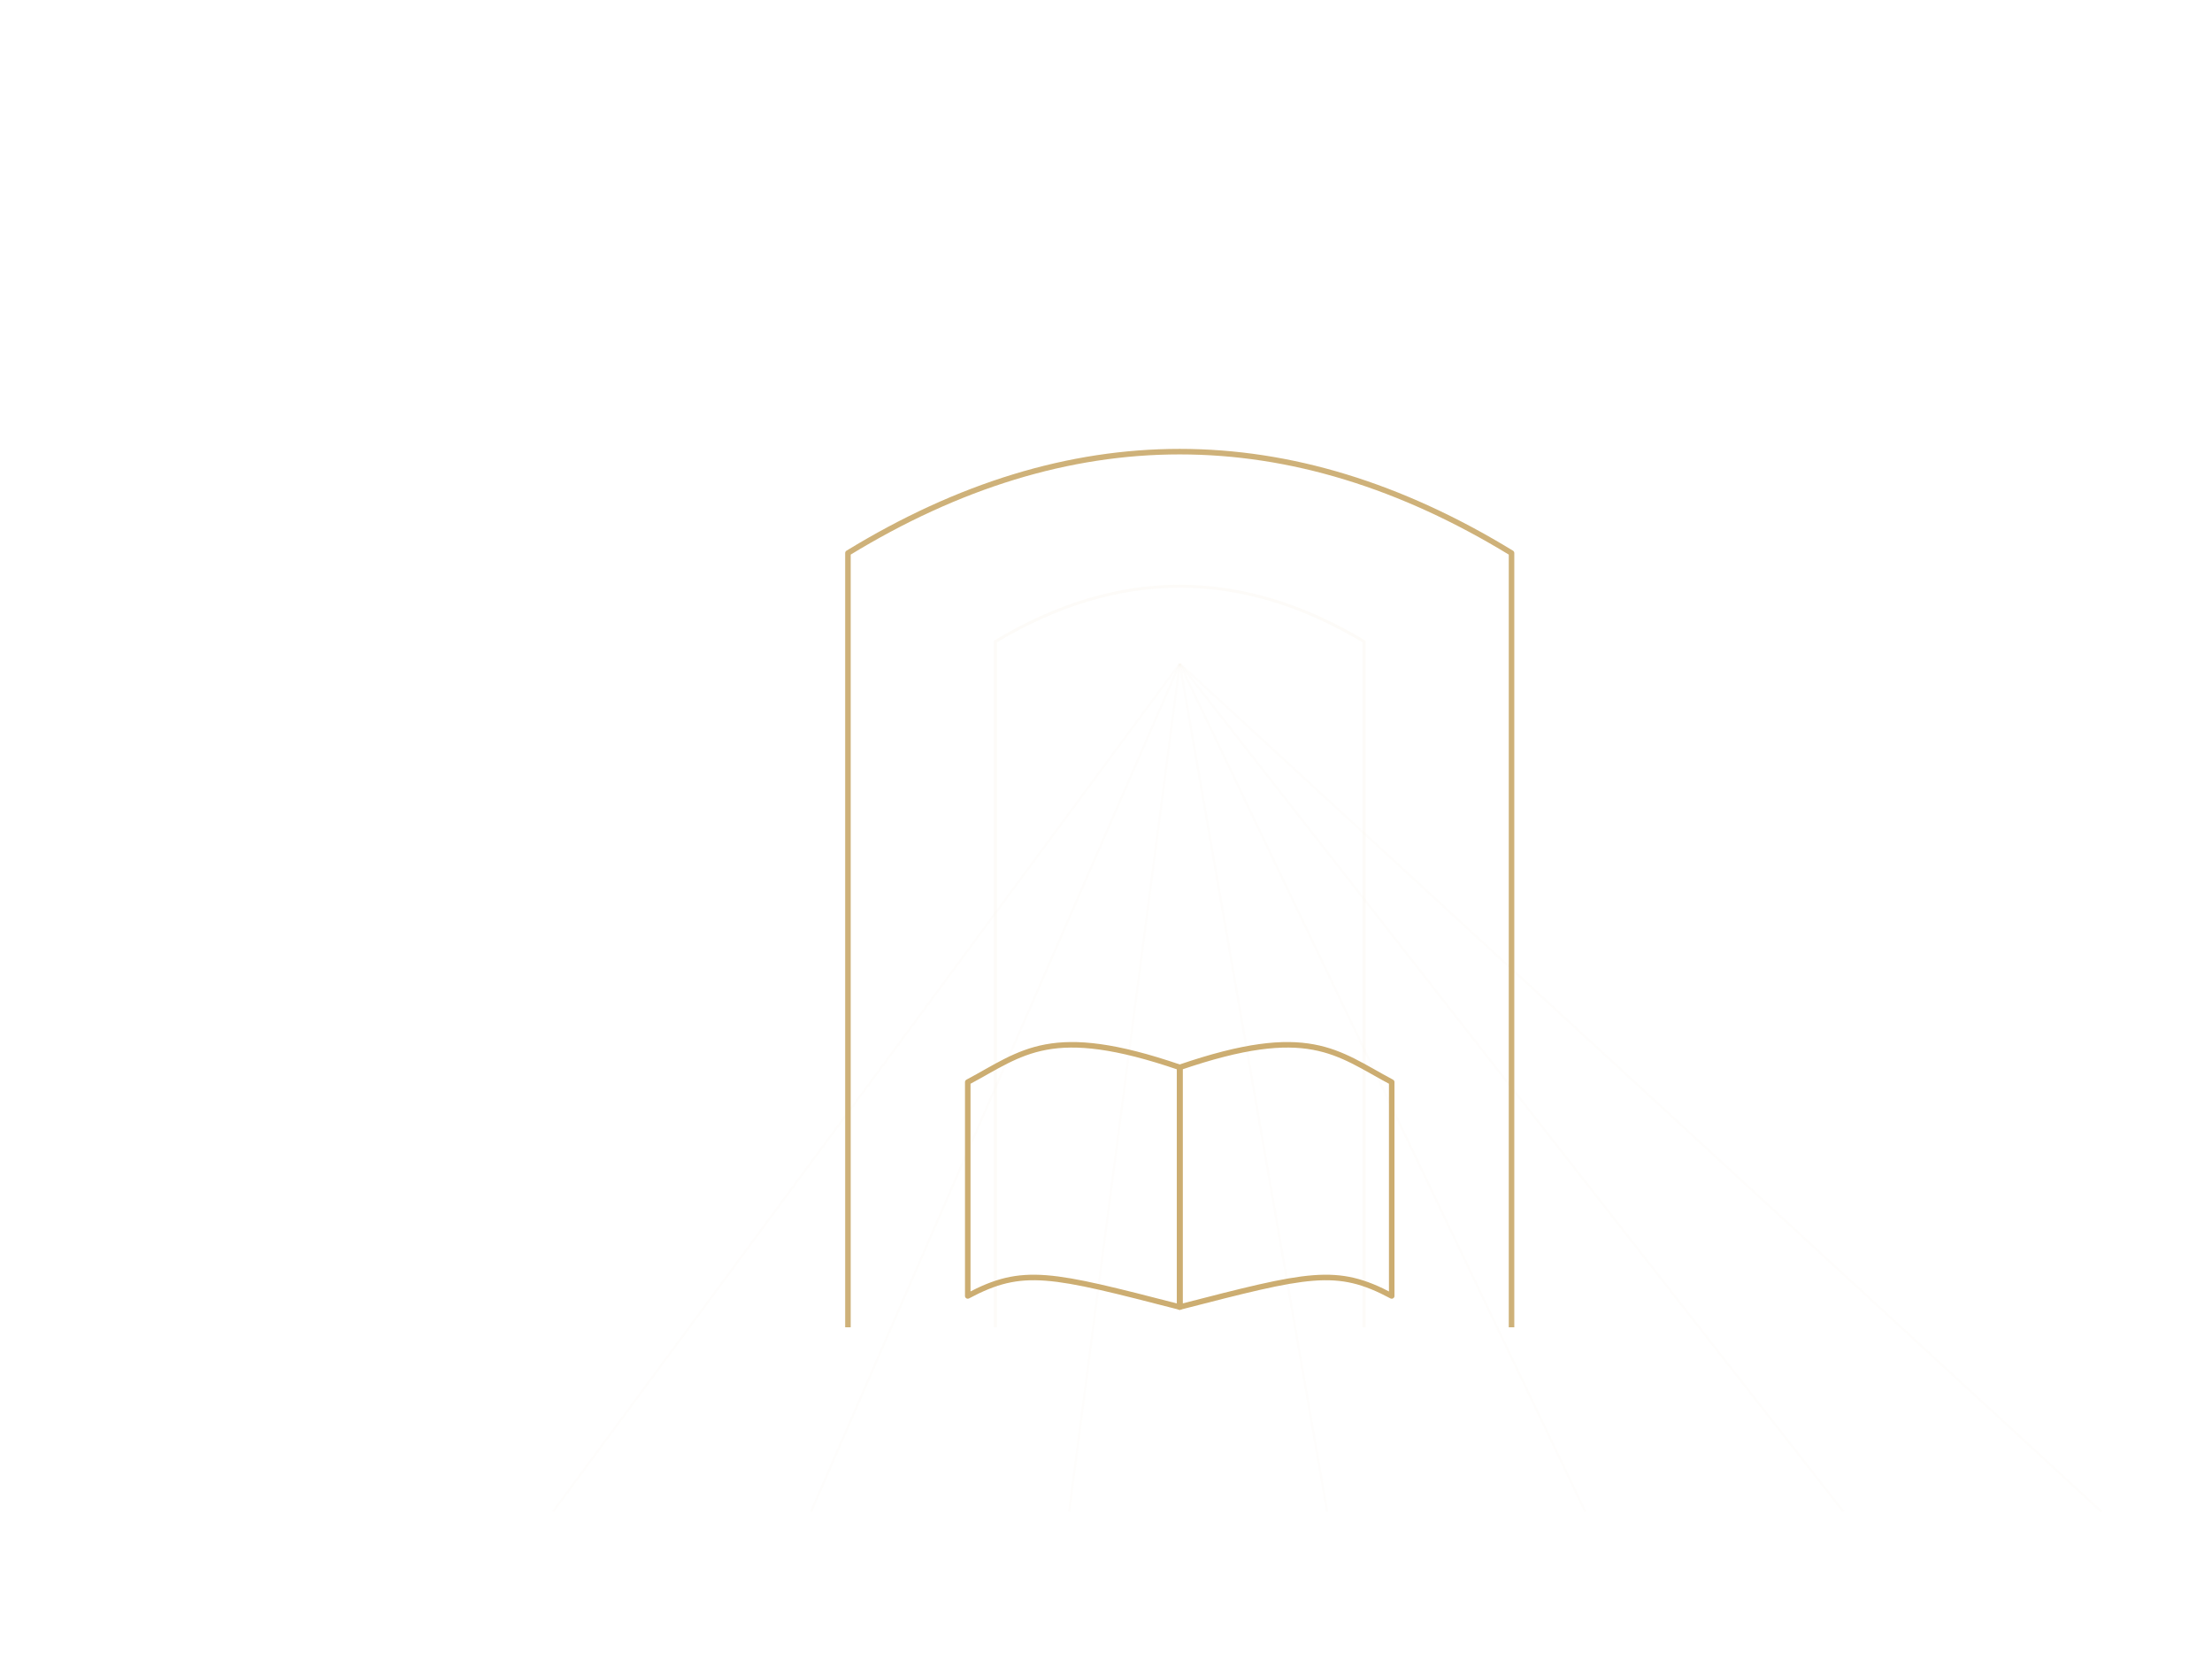
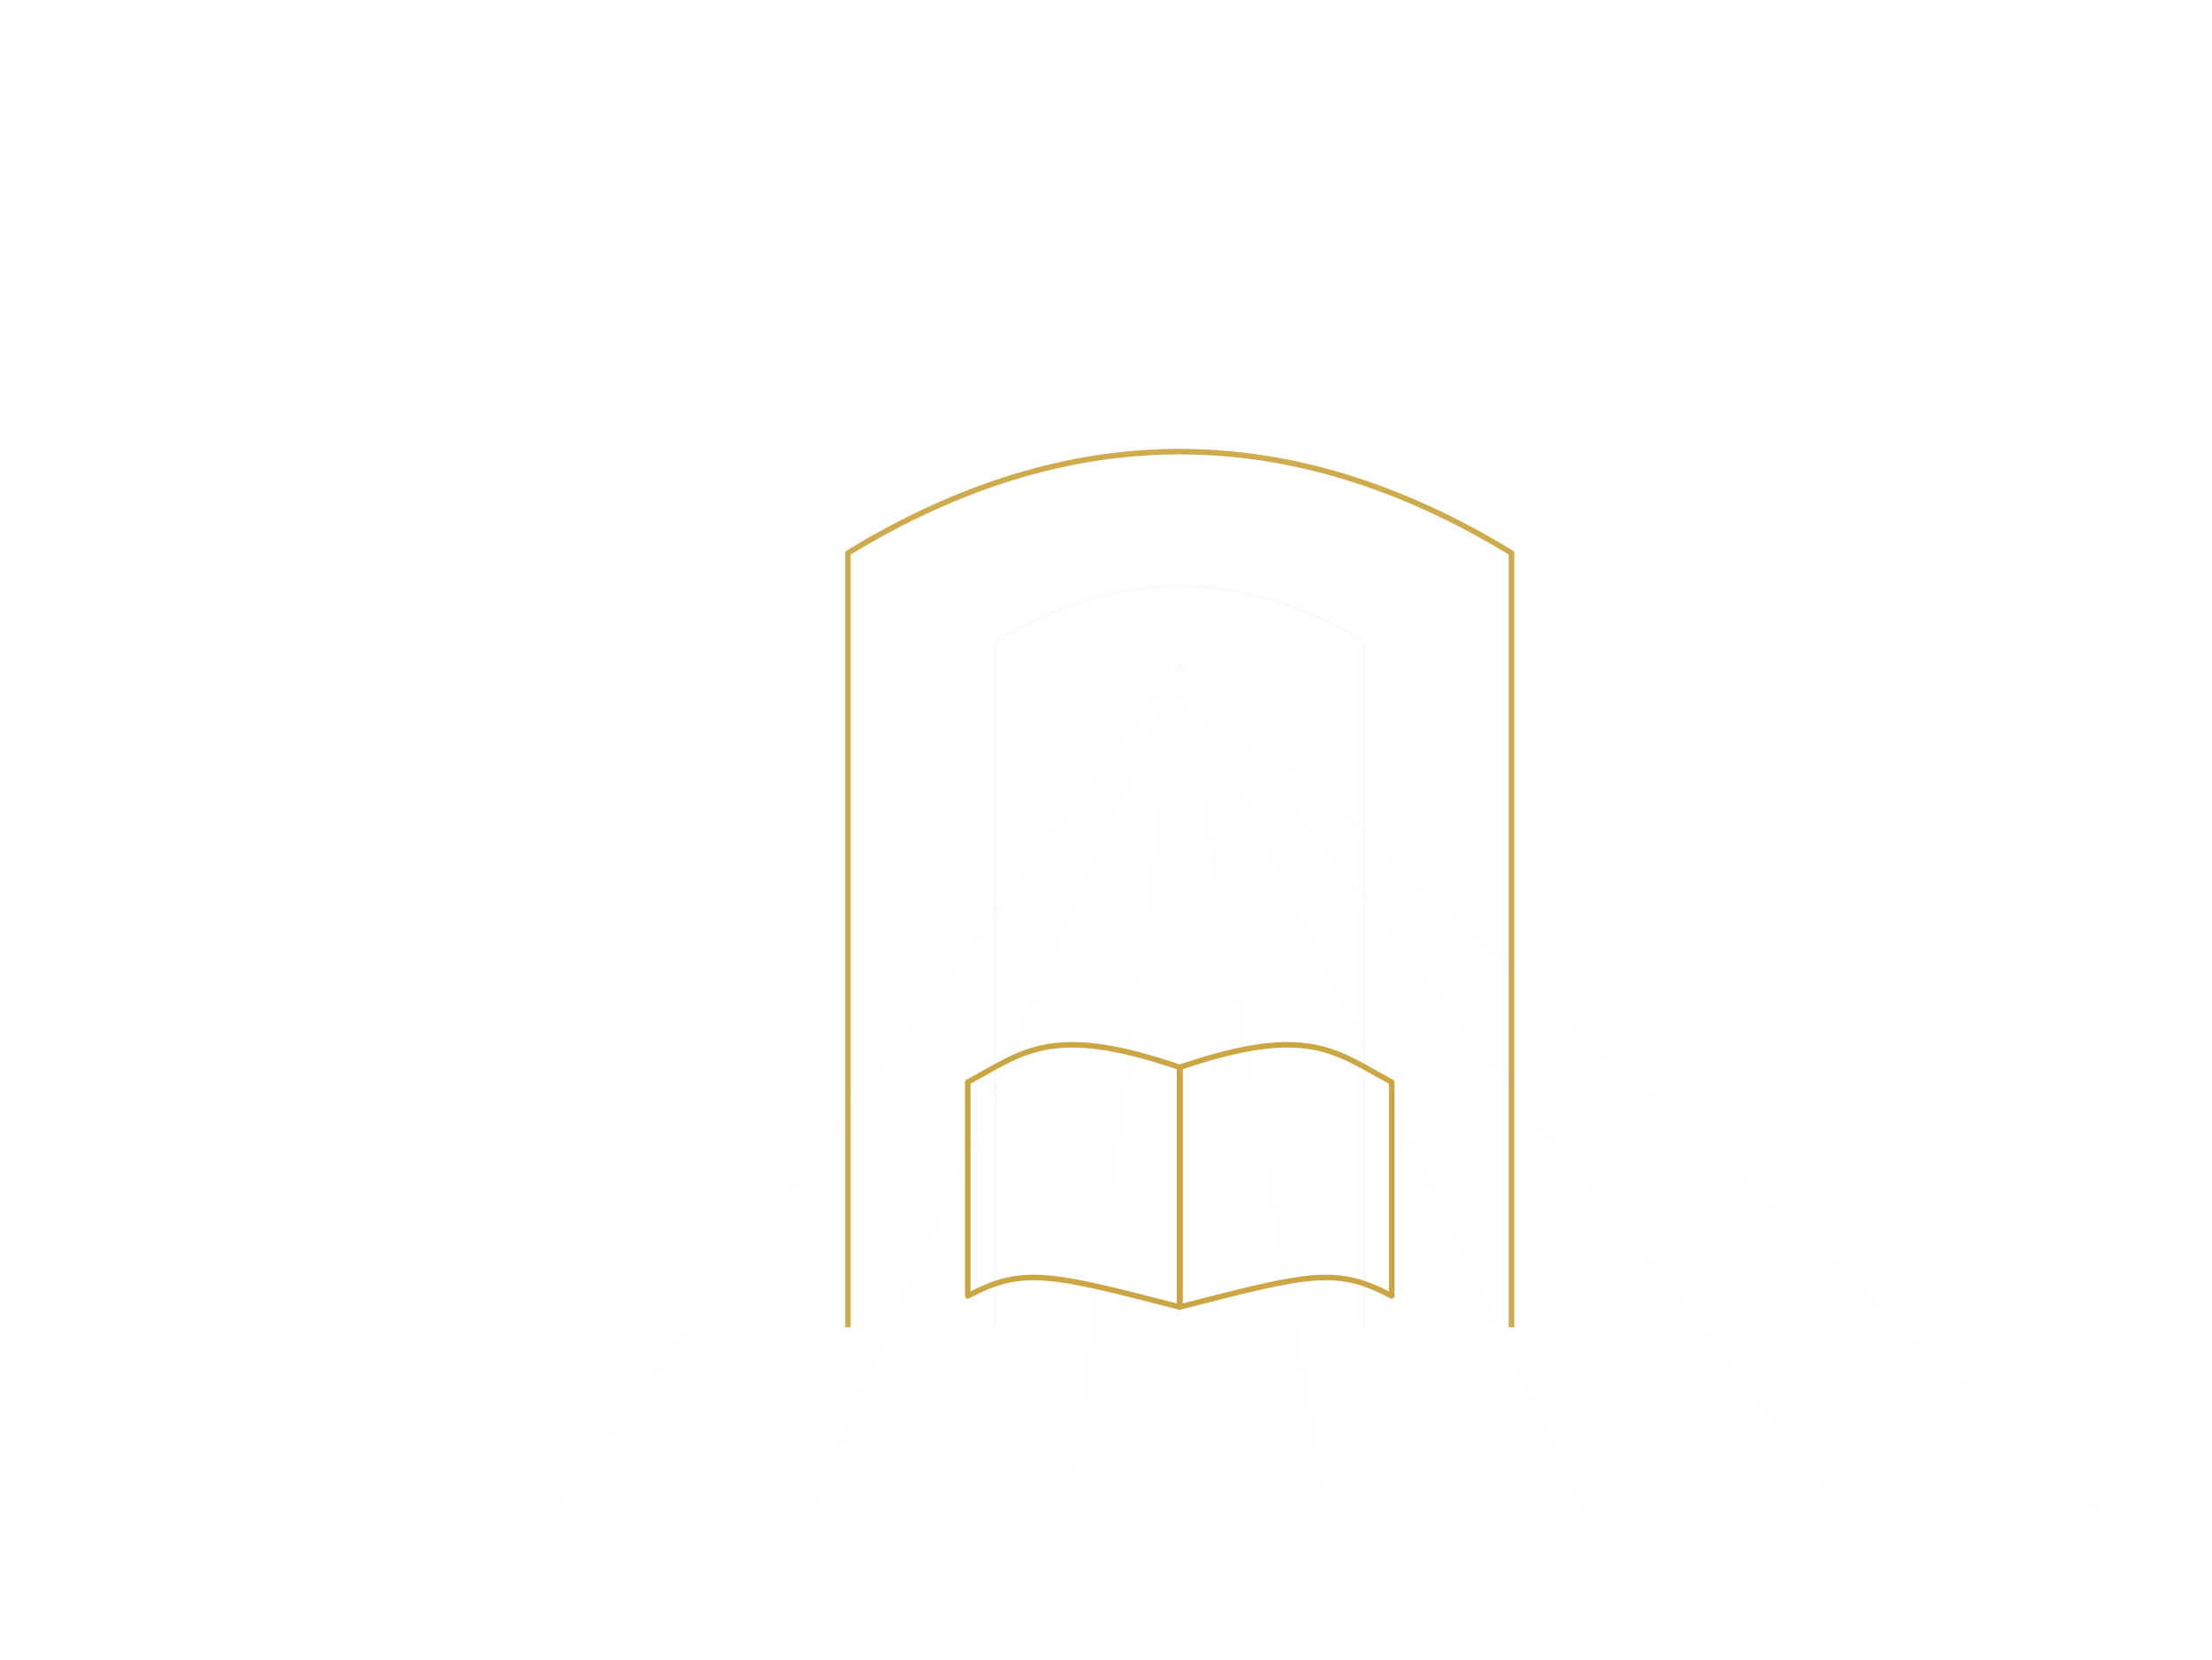
<svg xmlns="http://www.w3.org/2000/svg" viewBox="0 0 1200 900" width="1200" height="900" fill="none">
-   <line x1="640" y1="360" x2="300" y2="820" stroke="#f7f2e7" stroke-width="1.2" opacity="0.14" />
-   <line x1="640" y1="360" x2="440" y2="820" stroke="#f7f2e7" stroke-width="1.2" opacity="0.14" />
-   <line x1="640" y1="360" x2="580" y2="820" stroke="#f7f2e7" stroke-width="1.2" opacity="0.14" />
-   <line x1="640" y1="360" x2="720" y2="820" stroke="#f7f2e7" stroke-width="1.2" opacity="0.14" />
-   <line x1="640" y1="360" x2="860" y2="820" stroke="#f7f2e7" stroke-width="1.2" opacity="0.14" />
-   <line x1="640" y1="360" x2="1000" y2="820" stroke="#f7f2e7" stroke-width="1.2" opacity="0.14" />
-   <line x1="640" y1="360" x2="1140" y2="820" stroke="#f7f2e7" stroke-width="1.2" opacity="0.14" />
-   <path d="M460 720 L460 300 Q640 190 820 300 L820 720" stroke="#c9a96a" stroke-width="3" opacity="0.9" stroke-linejoin="round" />
-   <path d="M540 720 L540 348 Q640 288 740 348 L740 720" stroke="#f7f2e7" stroke-width="1.6" opacity="0.3" />
-   <g stroke="#c9a96a" stroke-width="3" stroke-linecap="round" stroke-linejoin="round" opacity="0.95">
+   <line x1="640" y1="360" x2="300" y2="820" stroke="#f0eee9" stroke-width="1.2" opacity="0.14" />
+   <line x1="640" y1="360" x2="440" y2="820" stroke="#f0eee9" stroke-width="1.2" opacity="0.14" />
+   <line x1="640" y1="360" x2="580" y2="820" stroke="#f0eee9" stroke-width="1.2" opacity="0.14" />
+   <line x1="640" y1="360" x2="720" y2="820" stroke="#f0eee9" stroke-width="1.2" opacity="0.14" />
+   <line x1="640" y1="360" x2="860" y2="820" stroke="#f0eee9" stroke-width="1.2" opacity="0.14" />
+   <line x1="640" y1="360" x2="1000" y2="820" stroke="#f0eee9" stroke-width="1.2" opacity="0.14" />
+   <line x1="640" y1="360" x2="1140" y2="820" stroke="#f0eee9" stroke-width="1.2" opacity="0.14" />
+   <path d="M460 720 L460 300 Q640 190 820 300 L820 720" stroke="#c9a23a" stroke-width="3" opacity="0.9" stroke-linejoin="round" />
+   <path d="M540 720 L540 348 Q640 288 740 348 L740 720" stroke="#f0eee9" stroke-width="1.6" opacity="0.3" />
+   <g stroke="#c9a23a" stroke-width="3" stroke-linecap="round" stroke-linejoin="round" opacity="0.95">
    <path d="M640 579.0 C570 555.0 555.0 571.0 525.0 587.0 L525.0 703.0 C555.0 687.0 570 691.0 640 709.0 Z" />
    <path d="M640 579.0 C710 555.0 725.0 571.0 755.0 587.0 L755.0 703.0 C725.0 687.0 710 691.0 640 709.0 Z" />
    <line x1="640" y1="579.0" x2="640" y2="709.0" />
  </g>
</svg>
